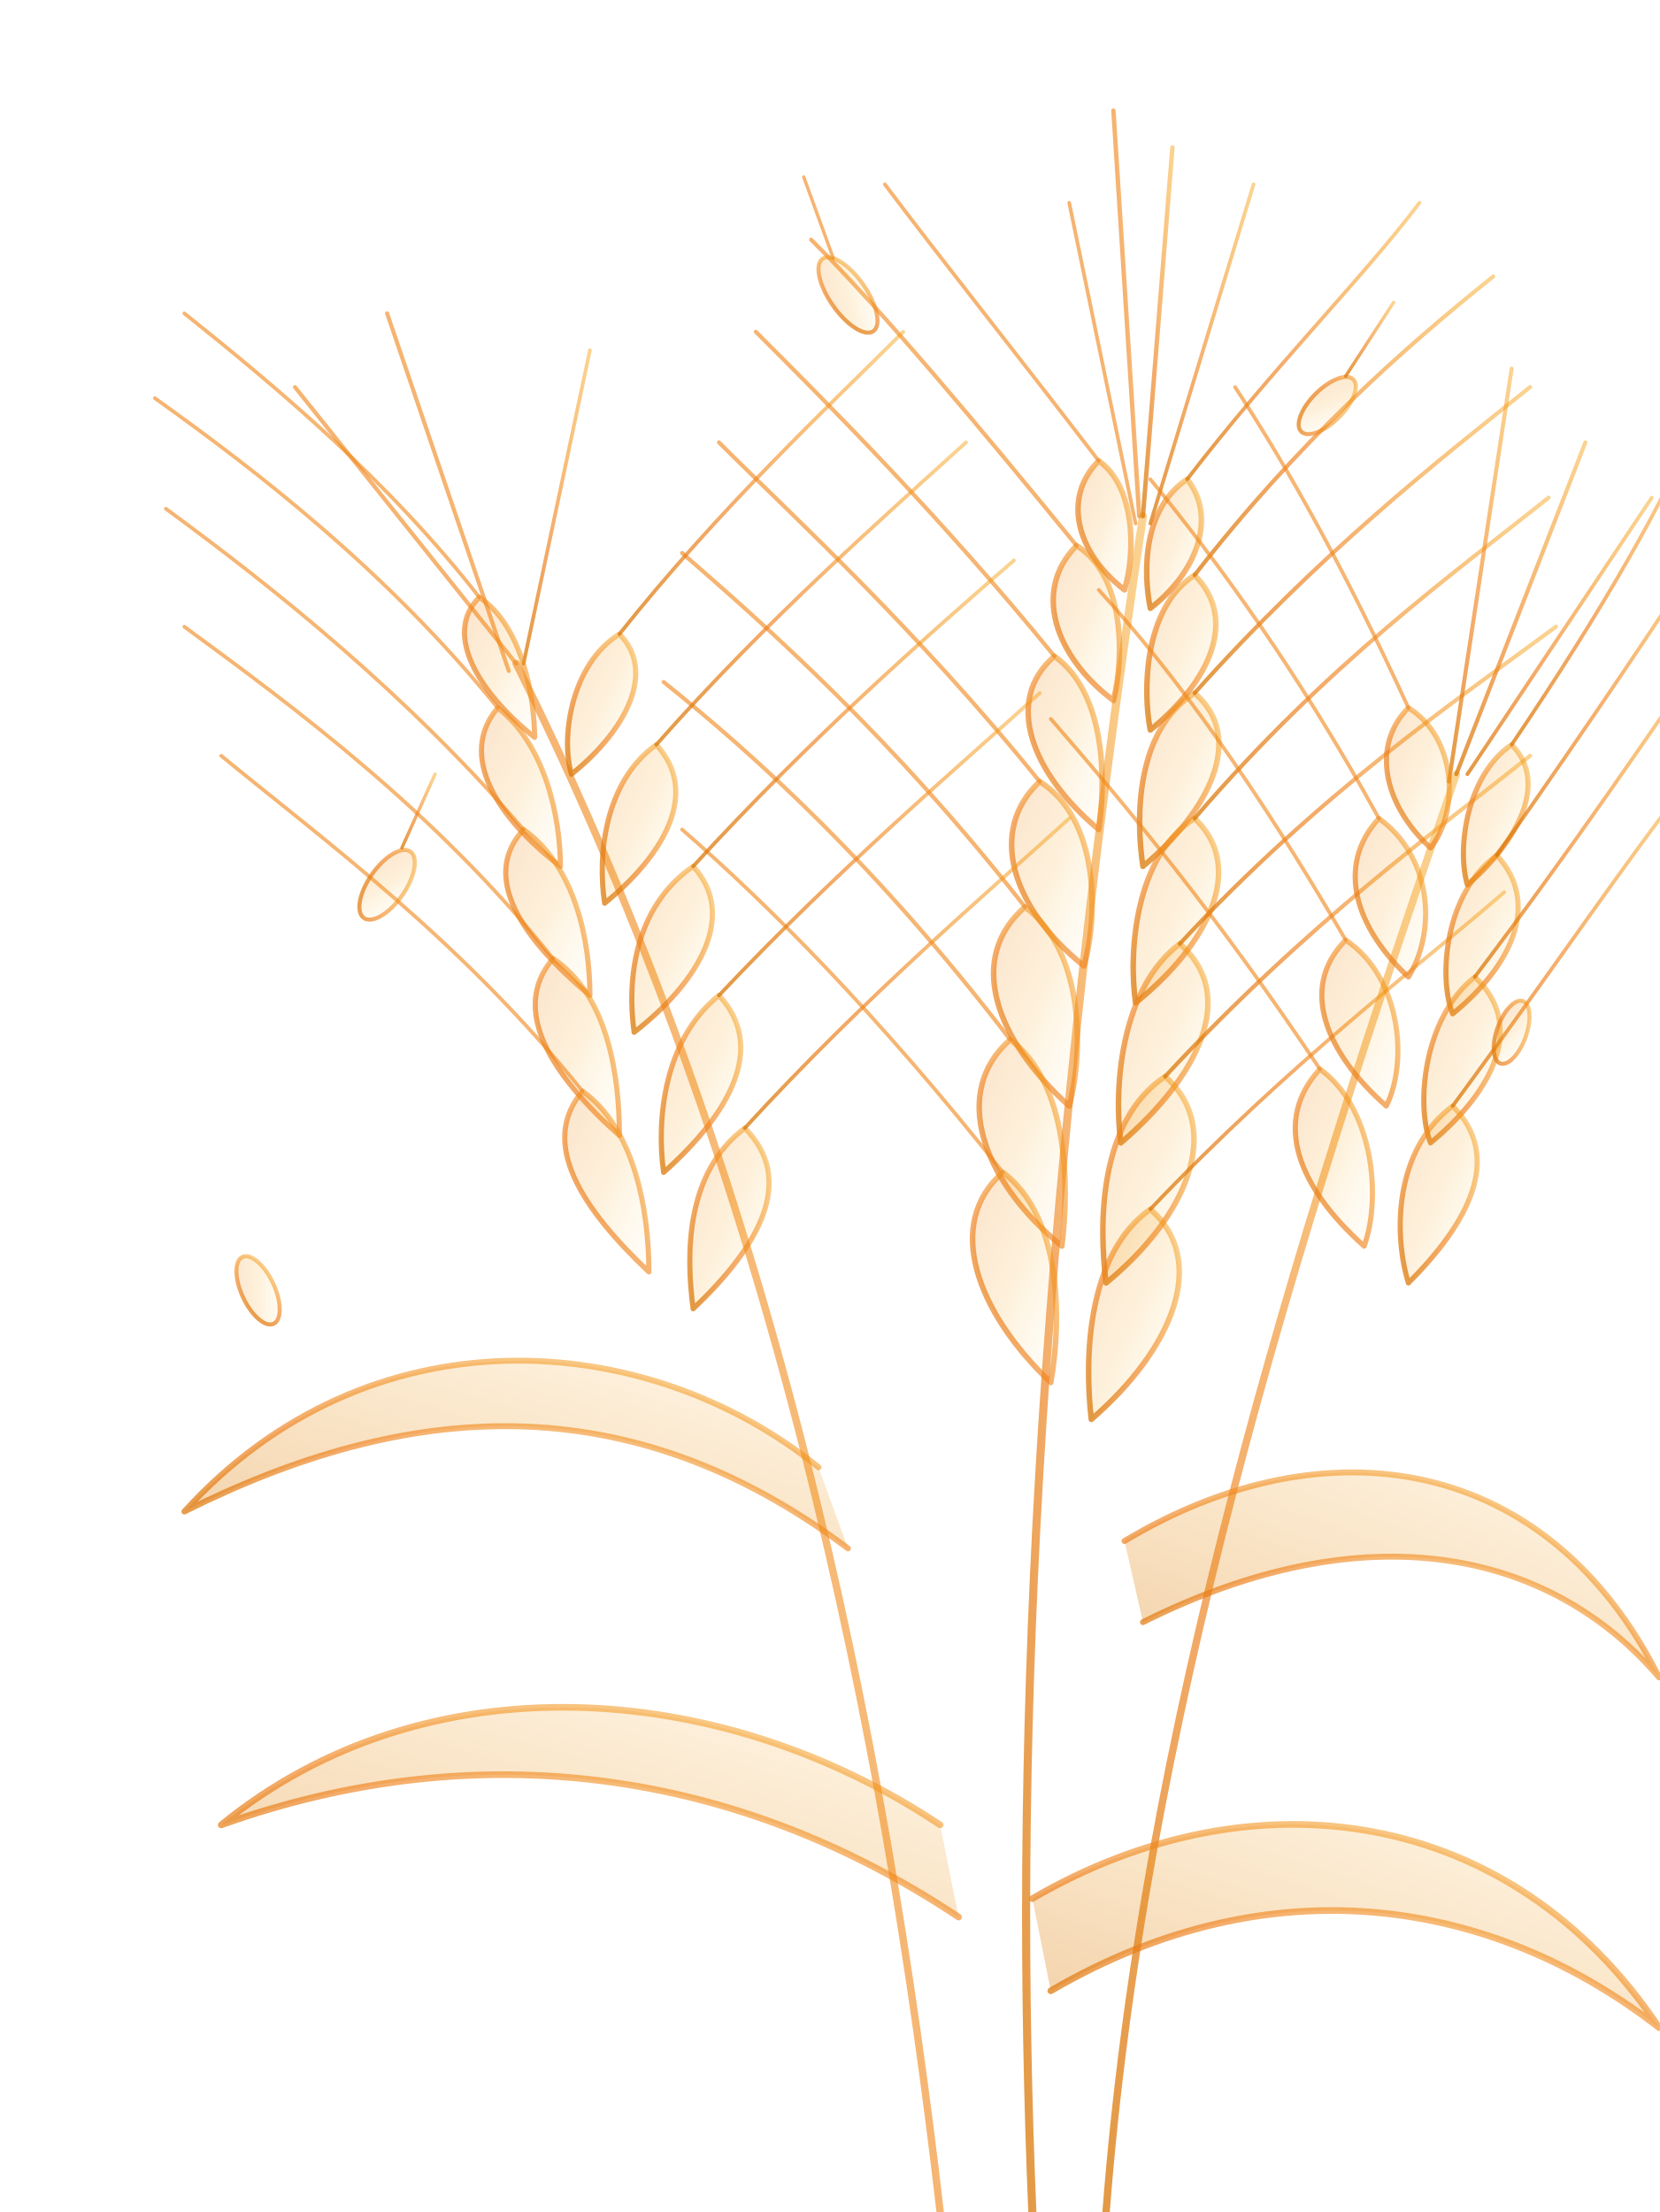
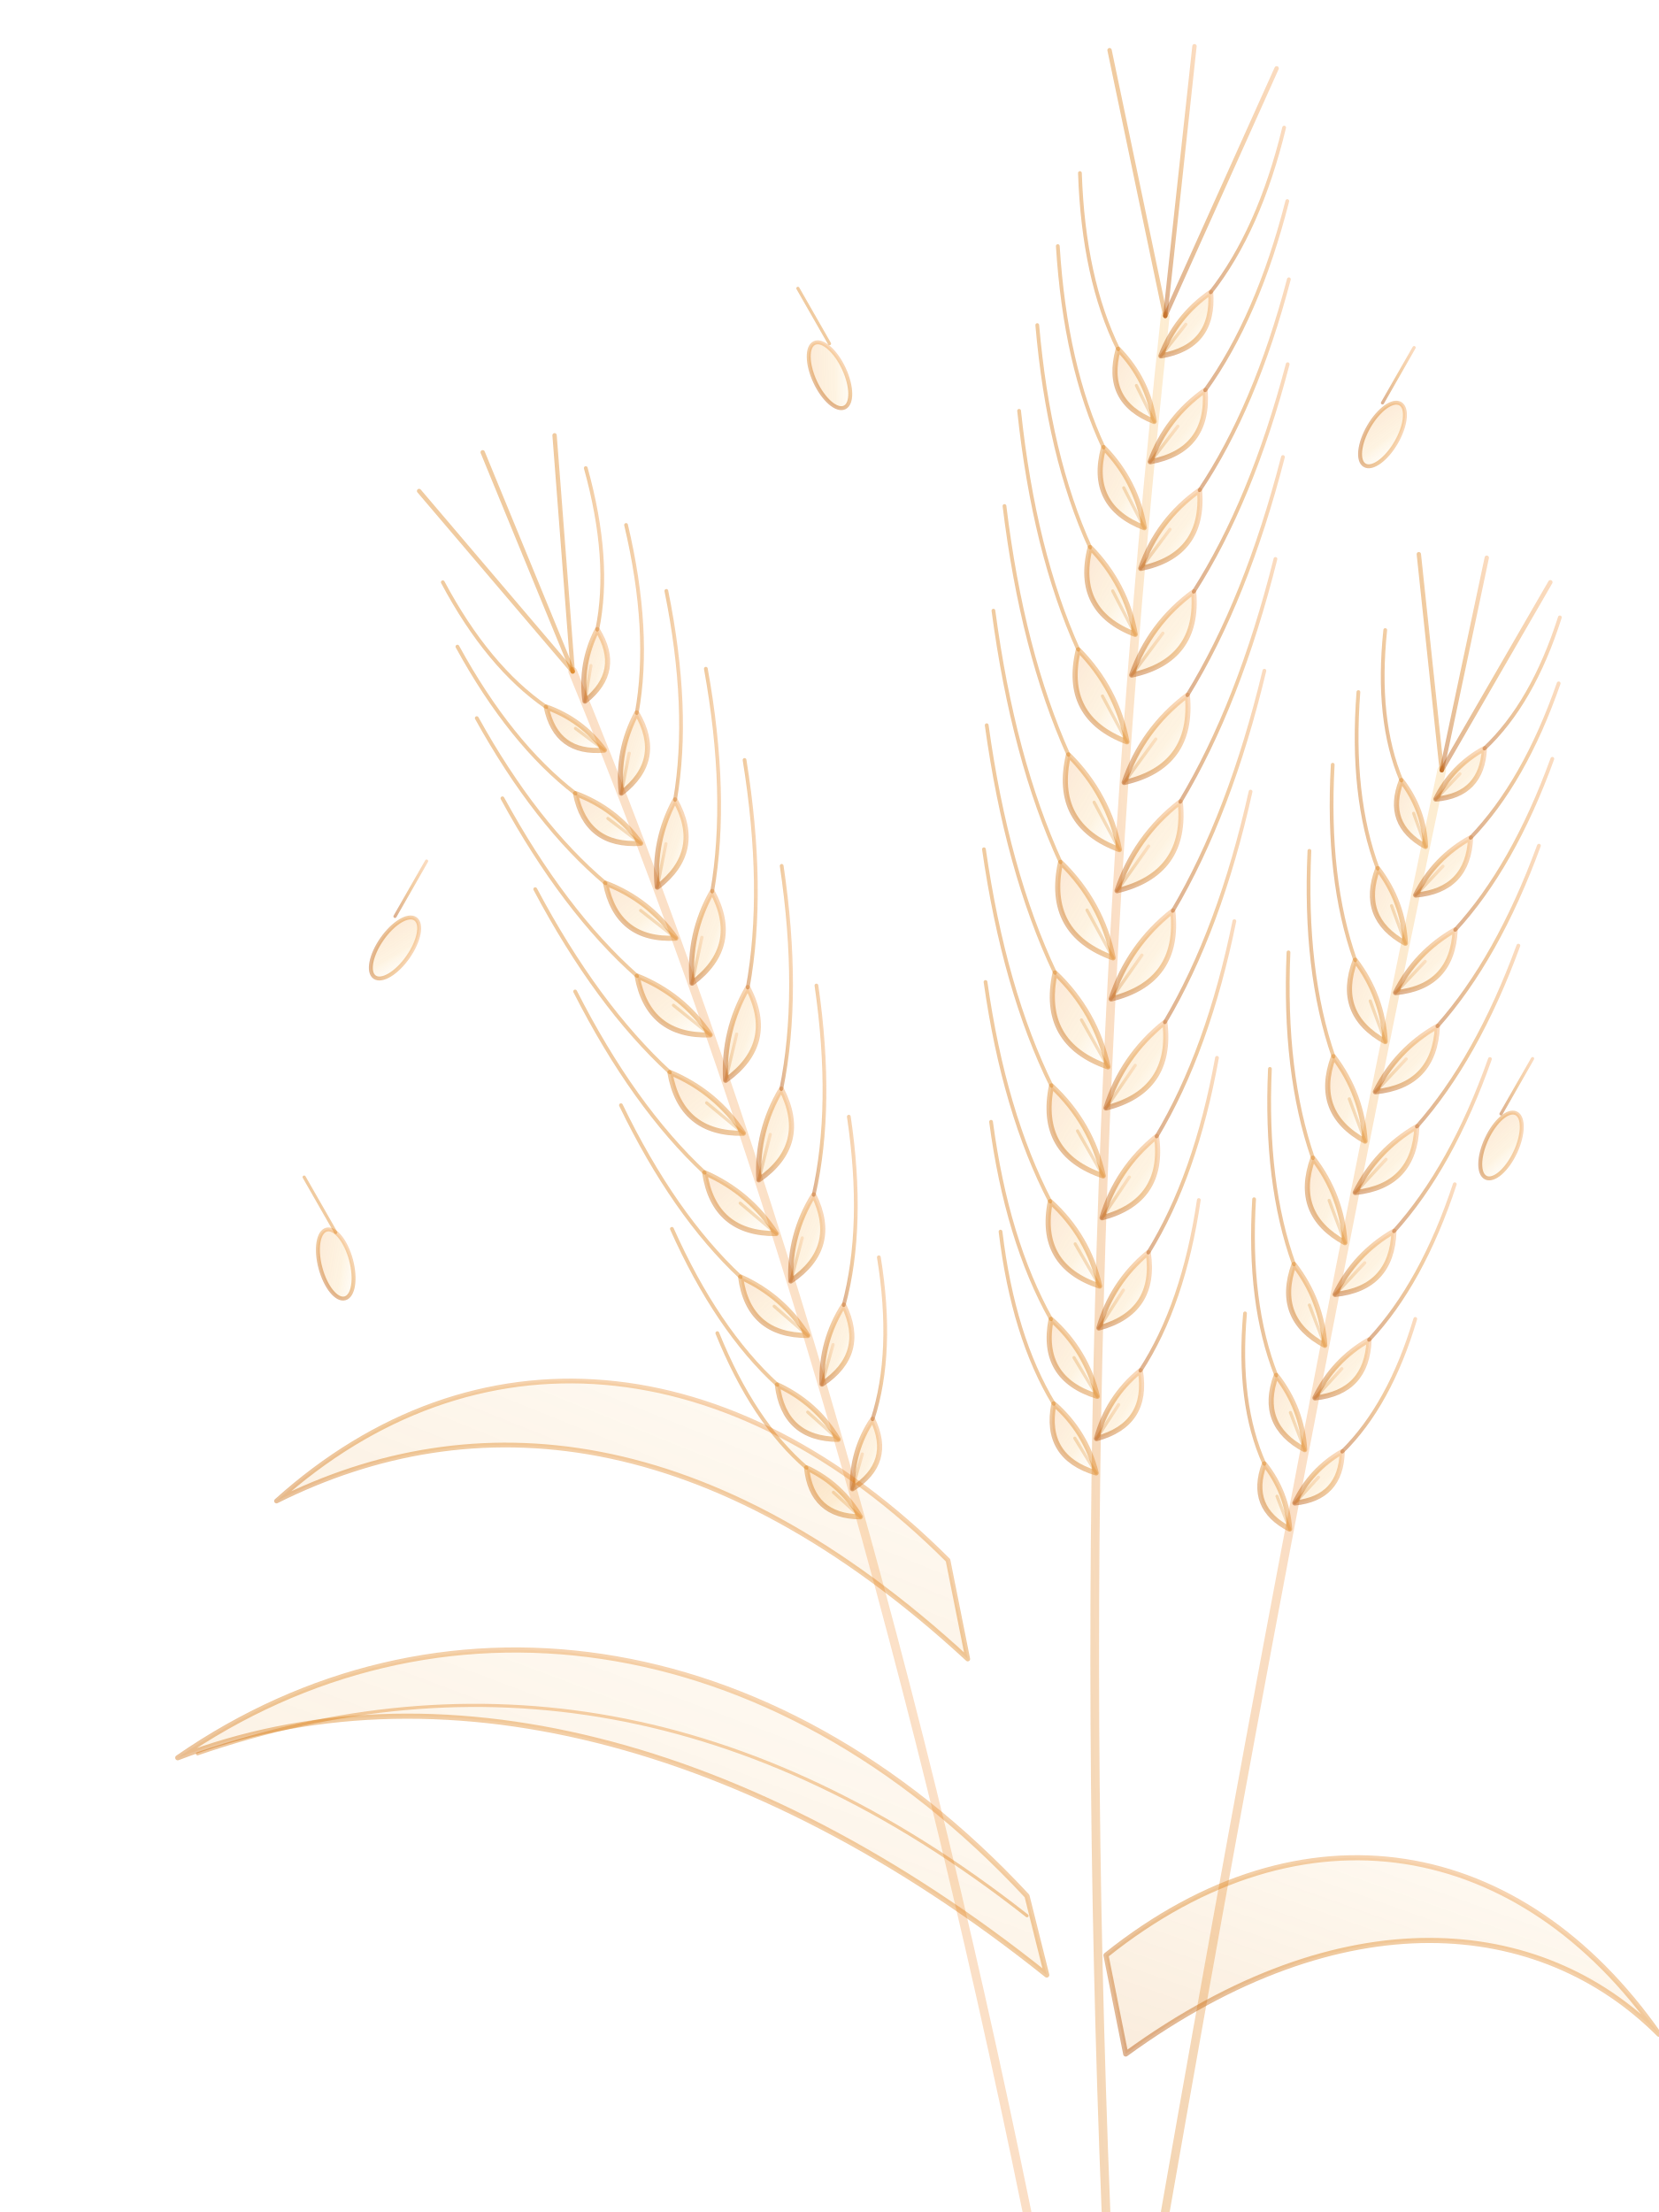
- <svg xmlns="http://www.w3.org/2000/svg" viewBox="0 0 450 600" fill="none">
+ <svg xmlns="http://www.w3.org/2000/svg" viewBox="0 0 420 560" fill="none">
  <defs>
-     <linearGradient id="goldLine" x1="0%" y1="100%" x2="100%" y2="0%">
-       <stop offset="0%" stop-color="#D97706" stop-opacity="0.75" />
-       <stop offset="40%" stop-color="#EF801C" stop-opacity="0.65" />
-       <stop offset="100%" stop-color="#F59E0B" stop-opacity="0.45" />
-     </linearGradient>
-     <linearGradient id="goldFill" x1="0%" y1="0%" x2="100%" y2="100%">
-       <stop offset="0%" stop-color="#EF801C" stop-opacity="0.22" />
-       <stop offset="50%" stop-color="#F59E0B" stop-opacity="0.15" />
-       <stop offset="100%" stop-color="#FEF3C7" stop-opacity="0.08" />
-     </linearGradient>
-     <linearGradient id="leafGrad" x1="0%" y1="100%" x2="100%" y2="0%">
-       <stop offset="0%" stop-color="#D97706" stop-opacity="0.35" />
-       <stop offset="100%" stop-color="#F59E0B" stop-opacity="0.10" />
+     <linearGradient id="goldStem" x1="0%" y1="100%" x2="100%" y2="0%">
+       <stop offset="0%" stop-color="#D97706" stop-opacity="0.30" />
+       <stop offset="50%" stop-color="#EF801C" stop-opacity="0.25" />
+       <stop offset="100%" stop-color="#F59E0B" stop-opacity="0.18" />
+     </linearGradient>
+     <linearGradient id="goldKernel" x1="0%" y1="0%" x2="100%" y2="100%">
+       <stop offset="0%" stop-color="#EF801C" stop-opacity="0.18" />
+       <stop offset="60%" stop-color="#F59E0B" stop-opacity="0.12" />
+       <stop offset="100%" stop-color="#FEF3C7" stop-opacity="0.05" />
+     </linearGradient>
+     <linearGradient id="goldKernelStroke" x1="0%" y1="100%" x2="100%" y2="0%">
+       <stop offset="0%" stop-color="#B45309" stop-opacity="0.45" />
+       <stop offset="50%" stop-color="#D97706" stop-opacity="0.38" />
+       <stop offset="100%" stop-color="#EF801C" stop-opacity="0.28" />
+     </linearGradient>
+     <linearGradient id="leafFill" x1="0%" y1="100%" x2="100%" y2="0%">
+       <stop offset="0%" stop-color="#D97706" stop-opacity="0.14" />
+       <stop offset="100%" stop-color="#F59E0B" stop-opacity="0.04" />
    </linearGradient>
  </defs>
-   <g stroke="url(#goldLine)" stroke-linecap="round" stroke-linejoin="round">
-     <path d="M280 600 C275 480, 280 340, 310 140" stroke-width="2.2" />
-     <path d="M310 140 L318 40" stroke-width="1.2" />
-     <path d="M308 142 L290 55" stroke-width="1.0" />
-     <path d="M312 142 L340 50" stroke-width="1.0" />
-     <path d="M309 140 L302 30" stroke-width="1.2" />
-     <path d="M305 160 C292 150, 288 135, 298 125 C308 132, 308 150, 305 160 Z" fill="url(#goldFill)" stroke-width="1.5" />
-     <path d="M298 125 C275 95, 255 70, 240 50" stroke-width="1.0" />
-     <path d="M312 165 C325 155, 330 140, 322 130 C310 138, 310 155, 312 165 Z" fill="url(#goldFill)" stroke-width="1.5" />
-     <path d="M322 130 C345 100, 370 75, 385 55" stroke-width="1.0" />
-     <path d="M302 190 C286 178, 280 160, 292 148 C305 156, 305 178, 302 190 Z" fill="url(#goldFill)" stroke-width="1.5" />
-     <path d="M292 148 C265 115, 240 85, 220 65" stroke-width="1.1" />
-     <path d="M312 198 C328 185, 336 168, 324 156 C310 165, 310 188, 312 198 Z" fill="url(#goldFill)" stroke-width="1.5" />
-     <path d="M324 156 C352 120, 380 95, 405 75" stroke-width="1.1" />
-     <path d="M298 225 C280 210, 272 190, 286 178 C300 188, 300 212, 298 225 Z" fill="url(#goldFill)" stroke-width="1.5" />
-     <path d="M286 178 C255 140, 225 110, 205 90" stroke-width="1.1" />
-     <path d="M310 235 C328 220, 338 200, 324 188 C308 198, 308 222, 310 235 Z" fill="url(#goldFill)" stroke-width="1.5" />
-     <path d="M324 188 C358 150, 390 125, 415 105" stroke-width="1.1" />
-     <path d="M294 262 C274 246, 268 225, 282 212 C298 222, 298 248, 294 262 Z" fill="url(#goldFill)" stroke-width="1.5" />
-     <path d="M282 212 C248 170, 215 140, 195 120" stroke-width="1.1" />
-     <path d="M308 272 C328 256, 338 235, 324 222 C308 232, 306 258, 308 272 Z" fill="url(#goldFill)" stroke-width="1.5" />
-     <path d="M324 222 C360 180, 395 155, 420 135" stroke-width="1.1" />
-     <path d="M290 300 C270 282, 262 260, 278 246 C294 258, 294 285, 290 300 Z" fill="url(#goldFill)" stroke-width="1.5" />
-     <path d="M278 246 C242 200, 208 170, 185 150" stroke-width="1.1" />
-     <path d="M304 310 C325 292, 336 270, 320 256 C304 268, 302 295, 304 310 Z" fill="url(#goldFill)" stroke-width="1.5" />
-     <path d="M320 256 C358 215, 395 190, 422 170" stroke-width="1.1" />
-     <path d="M288 338 C266 320, 258 296, 274 282 C290 294, 290 322, 288 338 Z" fill="url(#goldFill)" stroke-width="1.5" />
-     <path d="M274 282 C238 235, 205 205, 180 185" stroke-width="1.1" />
-     <path d="M300 348 C322 330, 332 306, 316 292 C298 304, 298 332, 300 348 Z" fill="url(#goldFill)" stroke-width="1.5" />
-     <path d="M316 292 C355 250, 390 225, 415 205" stroke-width="1.1" />
-     <path d="M285 375 C265 356, 256 332, 272 318 C288 330, 288 358, 285 375 Z" fill="url(#goldFill)" stroke-width="1.5" />
-     <path d="M272 318 C238 275, 208 245, 185 225" stroke-width="1.0" />
-     <path d="M296 385 C318 366, 328 342, 312 328 C295 340, 294 368, 296 385 Z" fill="url(#goldFill)" stroke-width="1.5" />
-     <path d="M312 328 C350 288, 385 262, 408 242" stroke-width="1.0" />
-     <path d="M255 600 C240 470, 210 320, 140 180" stroke-width="2.0" />
-     <path d="M140 180 L80 105" stroke-width="1.1" />
-     <path d="M138 182 L105 85" stroke-width="1.1" />
-     <path d="M142 180 L160 95" stroke-width="1.0" />
-     <path d="M145 200 C130 188, 120 172, 130 162 C142 170, 145 190, 145 200 Z" fill="url(#goldFill)" stroke-width="1.4" />
-     <path d="M130 162 C105 130, 75 105, 50 85" stroke-width="1.0" />
-     <path d="M155 210 C170 198, 178 182, 168 172 C155 180, 152 200, 155 210 Z" fill="url(#goldFill)" stroke-width="1.4" />
-     <path d="M168 172 C195 138, 225 110, 245 90" stroke-width="1.0" />
-     <path d="M152 235 C135 222, 124 205, 135 192 C148 202, 152 222, 152 235 Z" fill="url(#goldFill)" stroke-width="1.4" />
-     <path d="M135 192 C105 155, 70 128, 42 108" stroke-width="1.0" />
-     <path d="M164 245 C180 232, 190 215, 178 202 C164 212, 162 232, 164 245 Z" fill="url(#goldFill)" stroke-width="1.4" />
-     <path d="M178 202 C208 168, 240 140, 262 120" stroke-width="1.0" />
-     <path d="M160 270 C142 255, 130 238, 142 225 C156 235, 160 255, 160 270 Z" fill="url(#goldFill)" stroke-width="1.4" />
-     <path d="M142 225 C110 188, 75 160, 45 138" stroke-width="1.0" />
-     <path d="M172 280 C190 266, 200 248, 188 235 C172 246, 170 266, 172 280 Z" fill="url(#goldFill)" stroke-width="1.4" />
-     <path d="M188 235 C220 200, 252 172, 275 152" stroke-width="1.0" />
-     <path d="M168 308 C150 292, 138 274, 150 260 C165 270, 168 292, 168 308 Z" fill="url(#goldFill)" stroke-width="1.4" />
-     <path d="M150 260 C118 220, 80 192, 50 170" stroke-width="1.0" />
-     <path d="M180 318 C198 302, 208 284, 195 270 C180 282, 178 304, 180 318 Z" fill="url(#goldFill)" stroke-width="1.4" />
-     <path d="M195 270 C228 235, 260 208, 282 188" stroke-width="1.0" />
-     <path d="M176 345 C158 328, 146 310, 158 296 C172 306, 176 328, 176 345 Z" fill="url(#goldFill)" stroke-width="1.4" />
-     <path d="M158 296 C125 255, 88 228, 60 205" stroke-width="1.0" />
-     <path d="M188 355 C206 338, 216 320, 202 306 C186 318, 186 340, 188 355 Z" fill="url(#goldFill)" stroke-width="1.4" />
-     <path d="M202 306 C235 270, 268 242, 290 222" stroke-width="1.0" />
-     <path d="M300 600 C310 470, 350 340, 395 210" stroke-width="2.0" />
-     <path d="M395 210 L430 120" stroke-width="1.1" />
-     <path d="M393 212 L410 100" stroke-width="1.1" />
-     <path d="M398 210 L448 135" stroke-width="1.0" />
-     <path d="M388 230 C375 218, 372 202, 382 192 C395 200, 396 220, 388 230 Z" fill="url(#goldFill)" stroke-width="1.4" />
-     <path d="M382 192 C365 155, 350 128, 335 105" stroke-width="1.0" />
-     <path d="M398 240 C412 228, 420 212, 410 202 C398 210, 395 230, 398 240 Z" fill="url(#goldFill)" stroke-width="1.4" />
-     <path d="M410 202 C435 165, 452 135, 460 115" stroke-width="1.0" />
-     <path d="M382 265 C368 252, 362 235, 374 222 C388 232, 390 252, 382 265 Z" fill="url(#goldFill)" stroke-width="1.4" />
-     <path d="M374 222 C352 182, 330 152, 312 130" stroke-width="1.0" />
-     <path d="M394 275 C410 262, 418 245, 406 232 C392 242, 390 265, 394 275 Z" fill="url(#goldFill)" stroke-width="1.4" />
-     <path d="M406 232 C432 195, 452 165, 465 145" stroke-width="1.0" />
-     <path d="M376 300 C360 286, 352 268, 365 255 C380 265, 382 288, 376 300 Z" fill="url(#goldFill)" stroke-width="1.4" />
-     <path d="M365 255 C340 212, 318 182, 298 160" stroke-width="1.0" />
-     <path d="M388 310 C405 296, 414 278, 400 265 C386 276, 384 300, 388 310 Z" fill="url(#goldFill)" stroke-width="1.4" />
-     <path d="M400 265 C428 228, 448 198, 462 178" stroke-width="1.0" />
-     <path d="M370 338 C352 322, 345 304, 358 290 C372 300, 375 324, 370 338 Z" fill="url(#goldFill)" stroke-width="1.4" />
-     <path d="M358 290 C330 248, 305 218, 285 195" stroke-width="1.0" />
-     <path d="M382 348 C398 332, 408 314, 394 300 C378 312, 378 335, 382 348 Z" fill="url(#goldFill)" stroke-width="1.4" />
-     <path d="M394 300 C422 262, 442 232, 458 212" stroke-width="1.0" />
-     <path d="M260 520 C200 480, 130 470, 60 495 C115 450, 195 455, 255 495" fill="url(#leafGrad)" stroke-width="1.8" />
-     <path d="M230 420 C170 375, 110 380, 50 410 C100 355, 175 360, 222 398" fill="url(#leafGrad)" stroke-width="1.6" />
-     <path d="M285 540 C345 505, 405 515, 450 550 C410 490, 340 480, 280 515" fill="url(#leafGrad)" stroke-width="1.8" />
-     <path d="M310 440 C370 410, 420 420, 450 455 C420 395, 360 385, 305 418" fill="url(#leafGrad)" stroke-width="1.6" />
-     <g fill="url(#goldFill)" stroke-width="1.1">
-       <ellipse cx="105" cy="240" rx="5" ry="11" transform="rotate(35 105 240)" />
-       <line x1="109" y1="230" x2="118" y2="210" stroke-width="0.9" />
-       <ellipse cx="230" cy="80" rx="5" ry="12" transform="rotate(-35 230 80)" />
-       <line x1="226" y1="70" x2="218" y2="48" stroke-width="0.9" />
-       <ellipse cx="360" cy="110" rx="4.5" ry="10" transform="rotate(45 360 110)" />
-       <line x1="365" y1="102" x2="378" y2="82" stroke-width="0.9" />
-       <ellipse cx="70" cy="350" rx="4.5" ry="10" transform="rotate(-25 70 350)" />
-       <ellipse cx="410" cy="280" rx="4" ry="9" transform="rotate(20 410 280)" />
-     </g>
+   <g stroke-linecap="round" stroke-linejoin="round">
+     <path d="M280.0 560.0 Q270.0 310.0 295.0 80.0" stroke="url(#goldStem)" stroke-width="2.2" fill="none" />
+     <line x1="295.0" y1="80.0" x2="280.9" y2="12.7" stroke="url(#goldKernelStroke)" stroke-width="1.1" />
+     <line x1="295.0" y1="80.0" x2="302.4" y2="11.7" stroke="url(#goldKernelStroke)" stroke-width="1.1" />
+     <line x1="295.0" y1="80.0" x2="323.2" y2="17.3" stroke="url(#goldKernelStroke)" stroke-width="1.1" />
+     <path d="M277.5 372.9 Q264.2 368.9 266.8 355.4 Q274.9 362.5 277.5 372.9 Z" fill="url(#goldKernel)" stroke="url(#goldKernelStroke)" stroke-width="1.3" />
+     <line x1="277.5" y1="372.9" x2="272.1" y2="364.1" stroke="url(#goldKernelStroke)" stroke-width="0.8" stroke-opacity="0.6" />
+     <path d="M266.8 355.4 Q256.5 338.4 253.3 311.8" stroke="url(#goldKernelStroke)" stroke-width="0.95" fill="none" />
+     <path d="M277.6 364.2 Q290.9 360.6 288.7 347.0 Q280.4 353.8 277.6 364.2 Z" fill="url(#goldKernel)" stroke="url(#goldKernelStroke)" stroke-width="1.3" />
+     <line x1="277.6" y1="364.2" x2="283.2" y2="355.6" stroke="url(#goldKernelStroke)" stroke-width="0.8" stroke-opacity="0.6" />
+     <path d="M288.7 347.0 Q299.6 330.3 303.5 303.8" stroke="url(#goldKernelStroke)" stroke-width="0.95" fill="none" />
+     <path d="M277.8 353.5 Q263.2 349.0 266.1 334.0 Q275.0 341.9 277.8 353.5 Z" fill="url(#goldKernel)" stroke="url(#goldKernelStroke)" stroke-width="1.3" />
+     <line x1="277.8" y1="353.5" x2="271.9" y2="343.7" stroke="url(#goldKernelStroke)" stroke-width="0.8" stroke-opacity="0.6" />
+     <path d="M266.1 334.0 Q254.9 314.0 250.9 284.0" stroke="url(#goldKernelStroke)" stroke-width="0.95" fill="none" />
+     <path d="M278.2 336.2 Q292.9 332.2 290.7 317.1 Q281.5 324.7 278.2 336.2 Z" fill="url(#goldKernel)" stroke="url(#goldKernelStroke)" stroke-width="1.3" />
+     <line x1="278.2" y1="336.2" x2="284.4" y2="326.6" stroke="url(#goldKernelStroke)" stroke-width="0.8" stroke-opacity="0.6" />
+     <path d="M290.7 317.1 Q302.7 297.7 308.1 267.8" stroke="url(#goldKernelStroke)" stroke-width="0.95" fill="none" />
+     <path d="M278.4 325.6 Q262.7 320.4 265.9 304.2 Q275.5 312.9 278.4 325.6 Z" fill="url(#goldKernel)" stroke="url(#goldKernelStroke)" stroke-width="1.3" />
+     <line x1="278.4" y1="325.6" x2="272.2" y2="314.9" stroke="url(#goldKernelStroke)" stroke-width="0.8" stroke-opacity="0.6" />
+     <path d="M265.9 304.2 Q254.2 281.7 249.5 248.6" stroke="url(#goldKernelStroke)" stroke-width="0.95" fill="none" />
+     <path d="M279.0 308.3 Q295.0 304.1 292.8 287.7 Q282.7 295.9 279.0 308.3 Z" fill="url(#goldKernel)" stroke="url(#goldKernelStroke)" stroke-width="1.3" />
+     <line x1="279.0" y1="308.3" x2="285.9" y2="298.0" stroke="url(#goldKernelStroke)" stroke-width="0.8" stroke-opacity="0.6" />
+     <path d="M292.8 287.7 Q305.8 266.0 312.5 233.2" stroke="url(#goldKernelStroke)" stroke-width="0.95" fill="none" />
+     <path d="M279.3 297.7 Q262.7 292.1 266.2 274.9 Q276.3 284.3 279.3 297.7 Z" fill="url(#goldKernel)" stroke="url(#goldKernelStroke)" stroke-width="1.3" />
+     <line x1="279.3" y1="297.7" x2="272.8" y2="286.3" stroke="url(#goldKernelStroke)" stroke-width="0.8" stroke-opacity="0.6" />
+     <path d="M266.2 274.9 Q254.2 250.5 249.1 215.0" stroke="url(#goldKernelStroke)" stroke-width="0.95" fill="none" />
+     <path d="M280.0 280.5 Q297.0 276.2 294.9 258.8 Q284.1 267.4 280.0 280.5 Z" fill="url(#goldKernel)" stroke="url(#goldKernelStroke)" stroke-width="1.3" />
+     <line x1="280.0" y1="280.5" x2="287.4" y2="269.7" stroke="url(#goldKernelStroke)" stroke-width="0.8" stroke-opacity="0.6" />
+     <path d="M294.9 258.8 Q308.8 235.4 316.6 200.4" stroke="url(#goldKernelStroke)" stroke-width="0.95" fill="none" />
+     <path d="M280.5 270.1 Q263.3 264.1 267.1 246.3 Q277.4 256.1 280.5 270.1 Z" fill="url(#goldKernel)" stroke="url(#goldKernelStroke)" stroke-width="1.3" />
+     <line x1="280.5" y1="270.1" x2="273.8" y2="258.2" stroke="url(#goldKernelStroke)" stroke-width="0.8" stroke-opacity="0.6" />
+     <path d="M267.1 246.3 Q254.9 220.5 249.8 183.6" stroke="url(#goldKernelStroke)" stroke-width="0.95" fill="none" />
+     <path d="M281.3 252.9 Q298.9 248.6 296.9 230.6 Q285.7 239.4 281.3 252.9 Z" fill="url(#goldKernel)" stroke="url(#goldKernelStroke)" stroke-width="1.3" />
+     <line x1="281.3" y1="252.9" x2="289.1" y2="241.8" stroke="url(#goldKernelStroke)" stroke-width="0.8" stroke-opacity="0.6" />
+     <path d="M296.9 230.6 Q311.4 206.1 320.1 169.8" stroke="url(#goldKernelStroke)" stroke-width="0.95" fill="none" />
+     <path d="M281.8 242.5 Q264.6 236.3 268.5 218.3 Q278.9 228.4 281.8 242.5 Z" fill="url(#goldKernel)" stroke="url(#goldKernelStroke)" stroke-width="1.3" />
+     <line x1="281.8" y1="242.5" x2="275.2" y2="230.4" stroke="url(#goldKernelStroke)" stroke-width="0.8" stroke-opacity="0.6" />
+     <path d="M268.5 218.3 Q256.5 192.1 251.5 154.6" stroke="url(#goldKernelStroke)" stroke-width="0.95" fill="none" />
+     <path d="M282.8 225.5 Q300.7 221.2 298.8 203.0 Q287.4 211.8 282.8 225.5 Z" fill="url(#goldKernel)" stroke="url(#goldKernelStroke)" stroke-width="1.3" />
+     <line x1="282.8" y1="225.5" x2="290.8" y2="214.2" stroke="url(#goldKernelStroke)" stroke-width="0.8" stroke-opacity="0.6" />
+     <path d="M298.8 203.0 Q313.7 178.2 322.9 141.5" stroke="url(#goldKernelStroke)" stroke-width="0.95" fill="none" />
+     <path d="M283.4 215.1 Q266.4 208.8 270.5 191.1 Q280.6 201.1 283.4 215.1 Z" fill="url(#goldKernel)" stroke="url(#goldKernelStroke)" stroke-width="1.3" />
+     <line x1="283.4" y1="215.1" x2="277.0" y2="203.1" stroke="url(#goldKernelStroke)" stroke-width="0.8" stroke-opacity="0.6" />
+     <path d="M270.5 191.1 Q258.8 165.1 254.3 128.1" stroke="url(#goldKernelStroke)" stroke-width="0.95" fill="none" />
+     <path d="M284.6 198.1 Q302.3 194.1 300.6 176.0 Q289.2 184.6 284.6 198.1 Z" fill="url(#goldKernel)" stroke="url(#goldKernelStroke)" stroke-width="1.3" />
+     <line x1="284.6" y1="198.1" x2="292.6" y2="187.1" stroke="url(#goldKernelStroke)" stroke-width="0.8" stroke-opacity="0.6" />
+     <path d="M300.6 176.0 Q315.5 151.8 324.8 115.7" stroke="url(#goldKernelStroke)" stroke-width="0.95" fill="none" />
+     <path d="M285.3 187.8 Q268.9 181.6 273.0 164.5 Q282.7 174.3 285.3 187.8 Z" fill="url(#goldKernel)" stroke="url(#goldKernelStroke)" stroke-width="1.3" />
+     <line x1="285.3" y1="187.8" x2="279.1" y2="176.2" stroke="url(#goldKernelStroke)" stroke-width="0.8" stroke-opacity="0.6" />
+     <path d="M273.0 164.5 Q261.8 139.7 258.0 104.0" stroke="url(#goldKernelStroke)" stroke-width="0.95" fill="none" />
+     <path d="M286.5 170.9 Q303.7 167.2 302.2 149.8 Q291.1 157.9 286.5 170.9 Z" fill="url(#goldKernel)" stroke="url(#goldKernelStroke)" stroke-width="1.3" />
+     <line x1="286.5" y1="170.9" x2="294.4" y2="160.3" stroke="url(#goldKernelStroke)" stroke-width="0.8" stroke-opacity="0.6" />
+     <path d="M302.2 149.8 Q316.9 126.8 326.0 92.2" stroke="url(#goldKernelStroke)" stroke-width="0.95" fill="none" />
+     <path d="M287.4 160.6 Q271.9 154.7 276.0 138.6 Q285.1 147.9 287.4 160.6 Z" fill="url(#goldKernel)" stroke="url(#goldKernelStroke)" stroke-width="1.3" />
+     <line x1="287.4" y1="160.6" x2="281.7" y2="149.6" stroke="url(#goldKernelStroke)" stroke-width="0.8" stroke-opacity="0.6" />
+     <path d="M276.0 138.6 Q265.5 115.6 262.6 82.3" stroke="url(#goldKernelStroke)" stroke-width="0.95" fill="none" />
+     <path d="M288.8 143.9 Q305.0 140.6 303.7 124.1 Q293.1 131.6 288.8 143.9 Z" fill="url(#goldKernel)" stroke="url(#goldKernelStroke)" stroke-width="1.3" />
+     <line x1="288.8" y1="143.9" x2="296.2" y2="134.0" stroke="url(#goldKernelStroke)" stroke-width="0.8" stroke-opacity="0.6" />
+     <path d="M303.7 124.1 Q317.8 103.0 326.3 70.7" stroke="url(#goldKernelStroke)" stroke-width="0.95" fill="none" />
+     <path d="M289.7 133.6 Q275.4 128.1 279.4 113.3 Q287.7 121.8 289.7 133.6 Z" fill="url(#goldKernel)" stroke="url(#goldKernelStroke)" stroke-width="1.3" />
+     <line x1="289.7" y1="133.6" x2="284.5" y2="123.5" stroke="url(#goldKernelStroke)" stroke-width="0.8" stroke-opacity="0.6" />
+     <path d="M279.4 113.3 Q269.7 92.6 267.8 62.3" stroke="url(#goldKernelStroke)" stroke-width="0.95" fill="none" />
+     <path d="M291.2 116.9 Q306.2 114.1 305.1 98.8 Q295.3 105.7 291.2 116.9 Z" fill="url(#goldKernel)" stroke="url(#goldKernelStroke)" stroke-width="1.3" />
+     <line x1="291.2" y1="116.9" x2="298.2" y2="107.9" stroke="url(#goldKernelStroke)" stroke-width="0.8" stroke-opacity="0.6" />
+     <path d="M305.1 98.8 Q318.4 80.3 325.9 50.9" stroke="url(#goldKernelStroke)" stroke-width="0.95" fill="none" />
+     <path d="M292.2 106.7 Q279.4 101.7 283.1 88.4 Q290.6 96.1 292.2 106.7 Z" fill="url(#goldKernel)" stroke="url(#goldKernelStroke)" stroke-width="1.3" />
+     <line x1="292.2" y1="106.7" x2="287.7" y2="97.6" stroke="url(#goldKernelStroke)" stroke-width="0.8" stroke-opacity="0.6" />
+     <path d="M283.1 88.4 Q274.3 70.5 273.4 43.8" stroke="url(#goldKernelStroke)" stroke-width="0.95" fill="none" />
+     <path d="M293.9 90.1 Q307.5 87.8 306.5 74.0 Q297.7 80.1 293.9 90.1 Z" fill="url(#goldKernel)" stroke="url(#goldKernelStroke)" stroke-width="1.3" />
+     <line x1="293.9" y1="90.1" x2="300.2" y2="82.1" stroke="url(#goldKernelStroke)" stroke-width="0.8" stroke-opacity="0.6" />
+     <path d="M306.5 74.0 Q318.8 58.3 325.1 32.3" stroke="url(#goldKernelStroke)" stroke-width="0.95" fill="none" />
+     <path d="M260.0 560.0 Q215.0 340.0 145.0 170.0" stroke="url(#goldStem)" stroke-width="2.2" fill="none" />
+     <line x1="145.0" y1="170.0" x2="106.1" y2="124.3" stroke="url(#goldKernelStroke)" stroke-width="1.1" />
+     <line x1="145.0" y1="170.0" x2="122.2" y2="114.5" stroke="url(#goldKernelStroke)" stroke-width="1.1" />
+     <line x1="145.0" y1="170.0" x2="140.4" y2="110.2" stroke="url(#goldKernelStroke)" stroke-width="1.1" />
+     <path d="M217.8 384.0 Q205.5 383.9 204.2 371.6 Q212.9 375.7 217.8 384.0 Z" fill="url(#goldKernel)" stroke="url(#goldKernelStroke)" stroke-width="1.3" />
+     <line x1="217.8" y1="384.0" x2="211.0" y2="377.8" stroke="url(#goldKernelStroke)" stroke-width="0.8" stroke-opacity="0.6" />
+     <path d="M204.2 371.6 Q190.7 360.0 181.6 337.5" stroke="url(#goldKernelStroke)" stroke-width="0.95" fill="none" />
+     <path d="M215.8 376.9 Q226.2 370.3 220.9 359.3 Q215.6 367.3 215.8 376.9 Z" fill="url(#goldKernel)" stroke="url(#goldKernelStroke)" stroke-width="1.3" />
+     <line x1="215.8" y1="376.9" x2="218.3" y2="368.1" stroke="url(#goldKernelStroke)" stroke-width="0.8" stroke-opacity="0.6" />
+     <path d="M220.9 359.3 Q226.4 342.2 222.5 318.3" stroke="url(#goldKernelStroke)" stroke-width="0.95" fill="none" />
+     <path d="M212.2 364.4 Q198.5 364.3 196.8 350.6 Q206.7 355.2 212.2 364.4 Z" fill="url(#goldKernel)" stroke="url(#goldKernelStroke)" stroke-width="1.3" />
+     <line x1="212.2" y1="364.4" x2="204.5" y2="357.5" stroke="url(#goldKernelStroke)" stroke-width="0.8" stroke-opacity="0.6" />
+     <path d="M196.8 350.6 Q181.5 336.6 170.1 311.1" stroke="url(#goldKernelStroke)" stroke-width="0.95" fill="none" />
+     <path d="M208.1 350.4 Q219.6 342.8 213.6 330.4 Q207.8 339.5 208.1 350.4 Z" fill="url(#goldKernel)" stroke="url(#goldKernelStroke)" stroke-width="1.3" />
+     <line x1="208.1" y1="350.4" x2="210.9" y2="340.4" stroke="url(#goldKernelStroke)" stroke-width="0.8" stroke-opacity="0.6" />
+     <path d="M213.6 330.4 Q219.0 310.3 214.9 282.7" stroke="url(#goldKernelStroke)" stroke-width="0.95" fill="none" />
+     <path d="M204.5 338.1 Q189.5 338.1 187.5 323.3 Q198.2 328.1 204.5 338.1 Z" fill="url(#goldKernel)" stroke="url(#goldKernelStroke)" stroke-width="1.3" />
+     <line x1="204.5" y1="338.1" x2="196.0" y2="330.7" stroke="url(#goldKernelStroke)" stroke-width="0.8" stroke-opacity="0.6" />
+     <path d="M187.5 323.3 Q170.6 307.5 157.2 279.8" stroke="url(#goldKernelStroke)" stroke-width="0.95" fill="none" />
+     <path d="M200.2 324.3 Q212.6 315.9 206.0 302.5 Q199.8 312.5 200.2 324.3 Z" fill="url(#goldKernel)" stroke="url(#goldKernelStroke)" stroke-width="1.3" />
+     <line x1="200.2" y1="324.3" x2="203.1" y2="313.4" stroke="url(#goldKernelStroke)" stroke-width="0.8" stroke-opacity="0.6" />
+     <path d="M206.0 302.5 Q211.1 279.9 206.7 249.5" stroke="url(#goldKernelStroke)" stroke-width="0.95" fill="none" />
+     <path d="M196.5 312.3 Q180.8 312.4 178.4 296.9 Q189.8 301.9 196.5 312.3 Z" fill="url(#goldKernel)" stroke="url(#goldKernelStroke)" stroke-width="1.3" />
+     <line x1="196.5" y1="312.3" x2="187.4" y2="304.6" stroke="url(#goldKernelStroke)" stroke-width="0.8" stroke-opacity="0.6" />
+     <path d="M178.4 296.9 Q160.4 280.1 145.6 251.0" stroke="url(#goldKernelStroke)" stroke-width="0.95" fill="none" />
+     <path d="M192.1 298.7 Q205.0 289.7 197.8 275.7 Q191.5 286.3 192.1 298.7 Z" fill="url(#goldKernel)" stroke="url(#goldKernelStroke)" stroke-width="1.3" />
+     <line x1="192.1" y1="298.7" x2="195.0" y2="287.2" stroke="url(#goldKernelStroke)" stroke-width="0.8" stroke-opacity="0.6" />
+     <path d="M197.8 275.7 Q202.7 251.5 197.9 219.2" stroke="url(#goldKernelStroke)" stroke-width="0.95" fill="none" />
+     <path d="M188.2 286.9 Q172.3 287.2 169.6 271.5 Q181.3 276.4 188.2 286.9 Z" fill="url(#goldKernel)" stroke="url(#goldKernelStroke)" stroke-width="1.3" />
+     <line x1="188.2" y1="286.9" x2="178.9" y2="279.2" stroke="url(#goldKernelStroke)" stroke-width="0.8" stroke-opacity="0.6" />
+     <path d="M169.6 271.5 Q151.1 254.5 135.5 225.1" stroke="url(#goldKernelStroke)" stroke-width="0.95" fill="none" />
+     <path d="M183.7 273.5 Q196.7 264.2 189.3 250.0 Q183.0 261.0 183.7 273.5 Z" fill="url(#goldKernel)" stroke="url(#goldKernelStroke)" stroke-width="1.3" />
+     <line x1="183.7" y1="273.5" x2="186.5" y2="261.8" stroke="url(#goldKernelStroke)" stroke-width="0.8" stroke-opacity="0.6" />
+     <path d="M189.3 250.0 Q193.8 225.3 188.5 192.4" stroke="url(#goldKernelStroke)" stroke-width="0.95" fill="none" />
+     <path d="M179.8 262.0 Q164.1 262.5 161.3 247.1 Q172.8 251.7 179.8 262.0 Z" fill="url(#goldKernel)" stroke="url(#goldKernelStroke)" stroke-width="1.3" />
+     <line x1="179.8" y1="262.0" x2="170.5" y2="254.5" stroke="url(#goldKernelStroke)" stroke-width="0.8" stroke-opacity="0.6" />
+     <path d="M161.3 247.1 Q142.8 230.7 127.2 202.1" stroke="url(#goldKernelStroke)" stroke-width="0.95" fill="none" />
+     <path d="M175.2 248.9 Q187.8 239.5 180.3 225.7 Q174.2 236.5 175.2 248.9 Z" fill="url(#goldKernel)" stroke="url(#goldKernelStroke)" stroke-width="1.3" />
+     <line x1="175.2" y1="248.9" x2="177.7" y2="237.3" stroke="url(#goldKernelStroke)" stroke-width="0.8" stroke-opacity="0.6" />
+     <path d="M180.3 225.7 Q184.5 201.4 178.7 169.3" stroke="url(#goldKernelStroke)" stroke-width="0.95" fill="none" />
+     <path d="M171.1 237.5 Q156.2 238.3 153.3 223.6 Q164.3 227.8 171.1 237.5 Z" fill="url(#goldKernel)" stroke="url(#goldKernelStroke)" stroke-width="1.3" />
+     <line x1="171.1" y1="237.5" x2="162.2" y2="230.5" stroke="url(#goldKernelStroke)" stroke-width="0.8" stroke-opacity="0.6" />
+     <path d="M153.3 223.6 Q135.6 208.7 120.7 181.8" stroke="url(#goldKernelStroke)" stroke-width="0.95" fill="none" />
+     <path d="M166.4 224.6 Q178.2 215.5 170.9 202.5 Q165.3 212.9 166.4 224.6 Z" fill="url(#goldKernel)" stroke="url(#goldKernelStroke)" stroke-width="1.3" />
+     <line x1="166.4" y1="224.6" x2="168.6" y2="213.6" stroke="url(#goldKernelStroke)" stroke-width="0.8" stroke-opacity="0.6" />
+     <path d="M170.9 202.5 Q174.8 179.7 168.7 149.6" stroke="url(#goldKernelStroke)" stroke-width="0.95" fill="none" />
+     <path d="M162.2 213.5 Q148.4 214.4 145.7 200.9 Q155.9 204.7 162.2 213.5 Z" fill="url(#goldKernel)" stroke="url(#goldKernelStroke)" stroke-width="1.3" />
+     <line x1="162.2" y1="213.5" x2="153.9" y2="207.2" stroke="url(#goldKernelStroke)" stroke-width="0.8" stroke-opacity="0.6" />
+     <path d="M145.7 200.9 Q129.2 188.2 115.8 163.7" stroke="url(#goldKernelStroke)" stroke-width="0.95" fill="none" />
+     <path d="M157.3 200.8 Q168.2 192.4 161.2 180.5 Q156.1 190.1 157.3 200.8 Z" fill="url(#goldKernel)" stroke="url(#goldKernelStroke)" stroke-width="1.3" />
+     <line x1="157.3" y1="200.8" x2="159.3" y2="190.7" stroke="url(#goldKernelStroke)" stroke-width="0.8" stroke-opacity="0.6" />
+     <path d="M161.2 180.5 Q164.9 160.0 158.5 132.9" stroke="url(#goldKernelStroke)" stroke-width="0.95" fill="none" />
+     <path d="M153.0 189.9 Q140.8 191.0 138.3 179.0 Q147.3 182.2 153.0 189.9 Z" fill="url(#goldKernel)" stroke="url(#goldKernelStroke)" stroke-width="1.3" />
+     <line x1="153.0" y1="189.9" x2="145.7" y2="184.4" stroke="url(#goldKernelStroke)" stroke-width="0.8" stroke-opacity="0.6" />
+     <path d="M138.3 179.0 Q123.5 168.8 112.1 147.4" stroke="url(#goldKernelStroke)" stroke-width="0.95" fill="none" />
+     <path d="M148.1 177.5 Q157.7 169.9 151.2 159.4 Q146.8 168.0 148.1 177.5 Z" fill="url(#goldKernel)" stroke="url(#goldKernelStroke)" stroke-width="1.3" />
+     <line x1="148.1" y1="177.5" x2="149.6" y2="168.5" stroke="url(#goldKernelStroke)" stroke-width="0.8" stroke-opacity="0.6" />
+     <path d="M151.2 159.4 Q154.8 141.9 148.3 118.5" stroke="url(#goldKernelStroke)" stroke-width="0.95" fill="none" />
+     <path d="M295.0 560.0 Q330.0 360.0 365.0 195.0" stroke="url(#goldStem)" stroke-width="2.2" fill="none" />
+     <line x1="365.0" y1="195.0" x2="359.2" y2="140.3" stroke="url(#goldKernelStroke)" stroke-width="1.1" />
+     <line x1="365.0" y1="195.0" x2="376.4" y2="141.2" stroke="url(#goldKernelStroke)" stroke-width="1.1" />
+     <line x1="365.0" y1="195.0" x2="392.5" y2="147.4" stroke="url(#goldKernelStroke)" stroke-width="1.1" />
+     <path d="M326.5 387.1 Q316.0 381.7 320.1 370.6 Q325.8 377.8 326.5 387.1 Z" fill="url(#goldKernel)" stroke="url(#goldKernelStroke)" stroke-width="1.3" />
+     <line x1="326.5" y1="387.1" x2="323.3" y2="378.8" stroke="url(#goldKernelStroke)" stroke-width="0.8" stroke-opacity="0.6" />
+     <path d="M320.1 370.6 Q313.2 355.3 315.2 332.5" stroke="url(#goldKernelStroke)" stroke-width="0.95" fill="none" />
+     <path d="M327.8 380.5 Q339.5 379.3 339.8 367.5 Q331.8 372.1 327.8 380.5 Z" fill="url(#goldKernel)" stroke="url(#goldKernelStroke)" stroke-width="1.3" />
+     <line x1="327.8" y1="380.5" x2="333.8" y2="374.0" stroke="url(#goldKernelStroke)" stroke-width="0.8" stroke-opacity="0.6" />
+     <path d="M339.8 367.5 Q351.8 355.7 358.3 333.9" stroke="url(#goldKernelStroke)" stroke-width="0.95" fill="none" />
+     <path d="M330.3 367.0 Q318.5 360.7 323.1 348.2 Q329.6 356.5 330.3 367.0 Z" fill="url(#goldKernel)" stroke="url(#goldKernelStroke)" stroke-width="1.3" />
+     <line x1="330.3" y1="367.0" x2="326.7" y2="357.6" stroke="url(#goldKernelStroke)" stroke-width="0.8" stroke-opacity="0.6" />
+     <path d="M323.1 348.2 Q315.9 329.9 317.5 303.6" stroke="url(#goldKernelStroke)" stroke-width="0.95" fill="none" />
+     <path d="M332.9 353.9 Q346.1 352.5 346.6 339.2 Q337.5 344.4 332.9 353.9 Z" fill="url(#goldKernel)" stroke="url(#goldKernelStroke)" stroke-width="1.3" />
+     <line x1="332.9" y1="353.9" x2="339.7" y2="346.5" stroke="url(#goldKernelStroke)" stroke-width="0.8" stroke-opacity="0.6" />
+     <path d="M346.6 339.2 Q360.0 324.9 368.3 299.8" stroke="url(#goldKernelStroke)" stroke-width="0.95" fill="none" />
+     <path d="M335.4 340.6 Q322.7 333.8 327.6 320.1 Q334.6 329.2 335.4 340.6 Z" fill="url(#goldKernel)" stroke="url(#goldKernelStroke)" stroke-width="1.3" />
+     <line x1="335.4" y1="340.6" x2="331.5" y2="330.4" stroke="url(#goldKernelStroke)" stroke-width="0.8" stroke-opacity="0.6" />
+     <path d="M327.6 320.1 Q320.2 299.6 321.5 270.6" stroke="url(#goldKernelStroke)" stroke-width="0.95" fill="none" />
+     <path d="M338.0 327.7 Q352.4 326.2 352.9 311.7 Q343.0 317.4 338.0 327.7 Z" fill="url(#goldKernel)" stroke="url(#goldKernelStroke)" stroke-width="1.3" />
+     <line x1="338.0" y1="327.7" x2="345.5" y2="319.7" stroke="url(#goldKernelStroke)" stroke-width="0.8" stroke-opacity="0.6" />
+     <path d="M352.9 311.7 Q367.5 295.5 377.2 268.1" stroke="url(#goldKernelStroke)" stroke-width="0.95" fill="none" />
+     <path d="M340.5 314.6 Q327.3 307.4 332.4 293.2 Q339.7 302.7 340.5 314.6 Z" fill="url(#goldKernel)" stroke="url(#goldKernelStroke)" stroke-width="1.3" />
+     <line x1="340.5" y1="314.6" x2="336.5" y2="303.9" stroke="url(#goldKernelStroke)" stroke-width="0.8" stroke-opacity="0.6" />
+     <path d="M332.4 293.2 Q324.9 271.5 326.2 241.1" stroke="url(#goldKernelStroke)" stroke-width="0.95" fill="none" />
+     <path d="M343.1 301.9 Q358.1 300.3 358.7 285.2 Q348.4 291.2 343.1 301.9 Z" fill="url(#goldKernel)" stroke="url(#goldKernelStroke)" stroke-width="1.3" />
+     <line x1="343.1" y1="301.9" x2="350.9" y2="293.5" stroke="url(#goldKernelStroke)" stroke-width="0.8" stroke-opacity="0.6" />
+     <path d="M358.7 285.2 Q373.9 268.0 384.4 239.4" stroke="url(#goldKernelStroke)" stroke-width="0.95" fill="none" />
+     <path d="M345.6 288.9 Q332.4 281.7 337.6 267.5 Q344.8 277.0 345.6 288.9 Z" fill="url(#goldKernel)" stroke="url(#goldKernelStroke)" stroke-width="1.3" />
+     <line x1="345.6" y1="288.9" x2="341.6" y2="278.2" stroke="url(#goldKernelStroke)" stroke-width="0.8" stroke-opacity="0.6" />
+     <path d="M337.6 267.5 Q330.1 245.9 331.5 215.4" stroke="url(#goldKernelStroke)" stroke-width="0.95" fill="none" />
+     <path d="M348.2 276.4 Q363.2 274.9 363.9 259.8 Q353.5 265.7 348.2 276.4 Z" fill="url(#goldKernel)" stroke="url(#goldKernelStroke)" stroke-width="1.3" />
+     <line x1="348.2" y1="276.4" x2="356.0" y2="268.1" stroke="url(#goldKernelStroke)" stroke-width="0.8" stroke-opacity="0.6" />
+     <path d="M363.9 259.8 Q379.1 242.7 389.6 214.1" stroke="url(#goldKernelStroke)" stroke-width="0.95" fill="none" />
+     <path d="M350.7 263.7 Q338.0 256.7 343.1 243.1 Q350.0 252.2 350.7 263.7 Z" fill="url(#goldKernel)" stroke="url(#goldKernelStroke)" stroke-width="1.3" />
+     <line x1="350.7" y1="263.7" x2="346.9" y2="253.4" stroke="url(#goldKernelStroke)" stroke-width="0.8" stroke-opacity="0.6" />
+     <path d="M343.1 243.1 Q335.8 222.6 337.4 193.6" stroke="url(#goldKernelStroke)" stroke-width="0.95" fill="none" />
+     <path d="M353.3 251.3 Q367.7 249.9 368.4 235.4 Q358.4 241.1 353.3 251.3 Z" fill="url(#goldKernel)" stroke="url(#goldKernelStroke)" stroke-width="1.3" />
+     <line x1="353.3" y1="251.3" x2="360.8" y2="243.4" stroke="url(#goldKernelStroke)" stroke-width="0.8" stroke-opacity="0.6" />
+     <path d="M368.4 235.4 Q383.1 219.4 393.0 192.1" stroke="url(#goldKernelStroke)" stroke-width="0.95" fill="none" />
+     <path d="M355.8 238.8 Q344.1 232.4 348.8 219.9 Q355.2 228.3 355.8 238.8 Z" fill="url(#goldKernel)" stroke="url(#goldKernelStroke)" stroke-width="1.3" />
+     <line x1="355.8" y1="238.8" x2="352.3" y2="229.3" stroke="url(#goldKernelStroke)" stroke-width="0.8" stroke-opacity="0.6" />
+     <path d="M348.8 219.9 Q341.9 201.5 343.9 175.2" stroke="url(#goldKernelStroke)" stroke-width="0.95" fill="none" />
+     <path d="M358.4 226.6 Q371.7 225.4 372.3 212.1 Q363.1 217.2 358.4 226.6 Z" fill="url(#goldKernel)" stroke="url(#goldKernelStroke)" stroke-width="1.3" />
+     <line x1="358.4" y1="226.6" x2="365.3" y2="219.3" stroke="url(#goldKernelStroke)" stroke-width="0.8" stroke-opacity="0.6" />
+     <path d="M372.3 212.1 Q385.9 198.0 394.6 173.0" stroke="url(#goldKernelStroke)" stroke-width="0.95" fill="none" />
+     <path d="M360.9 214.3 Q350.5 208.6 354.8 197.6 Q360.5 205.0 360.9 214.3 Z" fill="url(#goldKernel)" stroke="url(#goldKernelStroke)" stroke-width="1.3" />
+     <line x1="360.9" y1="214.3" x2="357.9" y2="205.9" stroke="url(#goldKernelStroke)" stroke-width="0.8" stroke-opacity="0.6" />
+     <path d="M354.8 197.6 Q348.3 182.2 350.7 159.5" stroke="url(#goldKernelStroke)" stroke-width="0.95" fill="none" />
+     <path d="M363.5 202.3 Q375.2 201.3 375.8 189.5 Q367.6 194.0 363.5 202.3 Z" fill="url(#goldKernel)" stroke="url(#goldKernelStroke)" stroke-width="1.3" />
+     <line x1="363.5" y1="202.3" x2="369.6" y2="195.9" stroke="url(#goldKernelStroke)" stroke-width="0.8" stroke-opacity="0.6" />
+     <path d="M375.8 189.5 Q388.0 178.0 394.9 156.3" stroke="url(#goldKernelStroke)" stroke-width="0.95" fill="none" />
+     <path d="M265 500 C190 440, 110 420, 45 445 C110 400, 195 410, 260 480 Z" fill="url(#leafFill)" stroke="url(#goldKernelStroke)" stroke-width="1.3" />
+     <path d="M260 485 C190 430, 120 420, 50 444" stroke="url(#goldKernelStroke)" stroke-width="0.8" />
+     <path d="M285 520 C340 480, 390 485, 420 515 C385 465, 330 455, 280 495 Z" fill="url(#leafFill)" stroke="url(#goldKernelStroke)" stroke-width="1.3" />
+     <path d="M245 420 C180 360, 120 355, 70 380 C120 335, 185 340, 240 395 Z" fill="url(#leafFill)" stroke="url(#goldKernelStroke)" stroke-width="1.2" />
+     <ellipse cx="100" cy="240" rx="4" ry="9" transform="rotate(35 100 240)" fill="url(#goldKernel)" stroke="url(#goldKernelStroke)" stroke-width="1.0" />
+     <line x1="100" y1="232" x2="108" y2="218" stroke="url(#goldKernelStroke)" stroke-width="0.8" />
+     <ellipse cx="210" cy="95" rx="4" ry="9" transform="rotate(-25 210 95)" fill="url(#goldKernel)" stroke="url(#goldKernelStroke)" stroke-width="1.0" />
+     <line x1="210" y1="87" x2="202" y2="73" stroke="url(#goldKernelStroke)" stroke-width="0.8" />
+     <ellipse cx="350" cy="110" rx="4" ry="9" transform="rotate(30 350 110)" fill="url(#goldKernel)" stroke="url(#goldKernelStroke)" stroke-width="1.0" />
+     <line x1="350" y1="102" x2="358" y2="88" stroke="url(#goldKernelStroke)" stroke-width="0.8" />
+     <ellipse cx="85" cy="320" rx="4" ry="9" transform="rotate(-15 85 320)" fill="url(#goldKernel)" stroke="url(#goldKernelStroke)" stroke-width="1.0" />
+     <line x1="85" y1="312" x2="77" y2="298" stroke="url(#goldKernelStroke)" stroke-width="0.8" />
+     <ellipse cx="380" cy="290" rx="4" ry="9" transform="rotate(25 380 290)" fill="url(#goldKernel)" stroke="url(#goldKernelStroke)" stroke-width="1.0" />
+     <line x1="380" y1="282" x2="388" y2="268" stroke="url(#goldKernelStroke)" stroke-width="0.8" />
  </g>
</svg>
